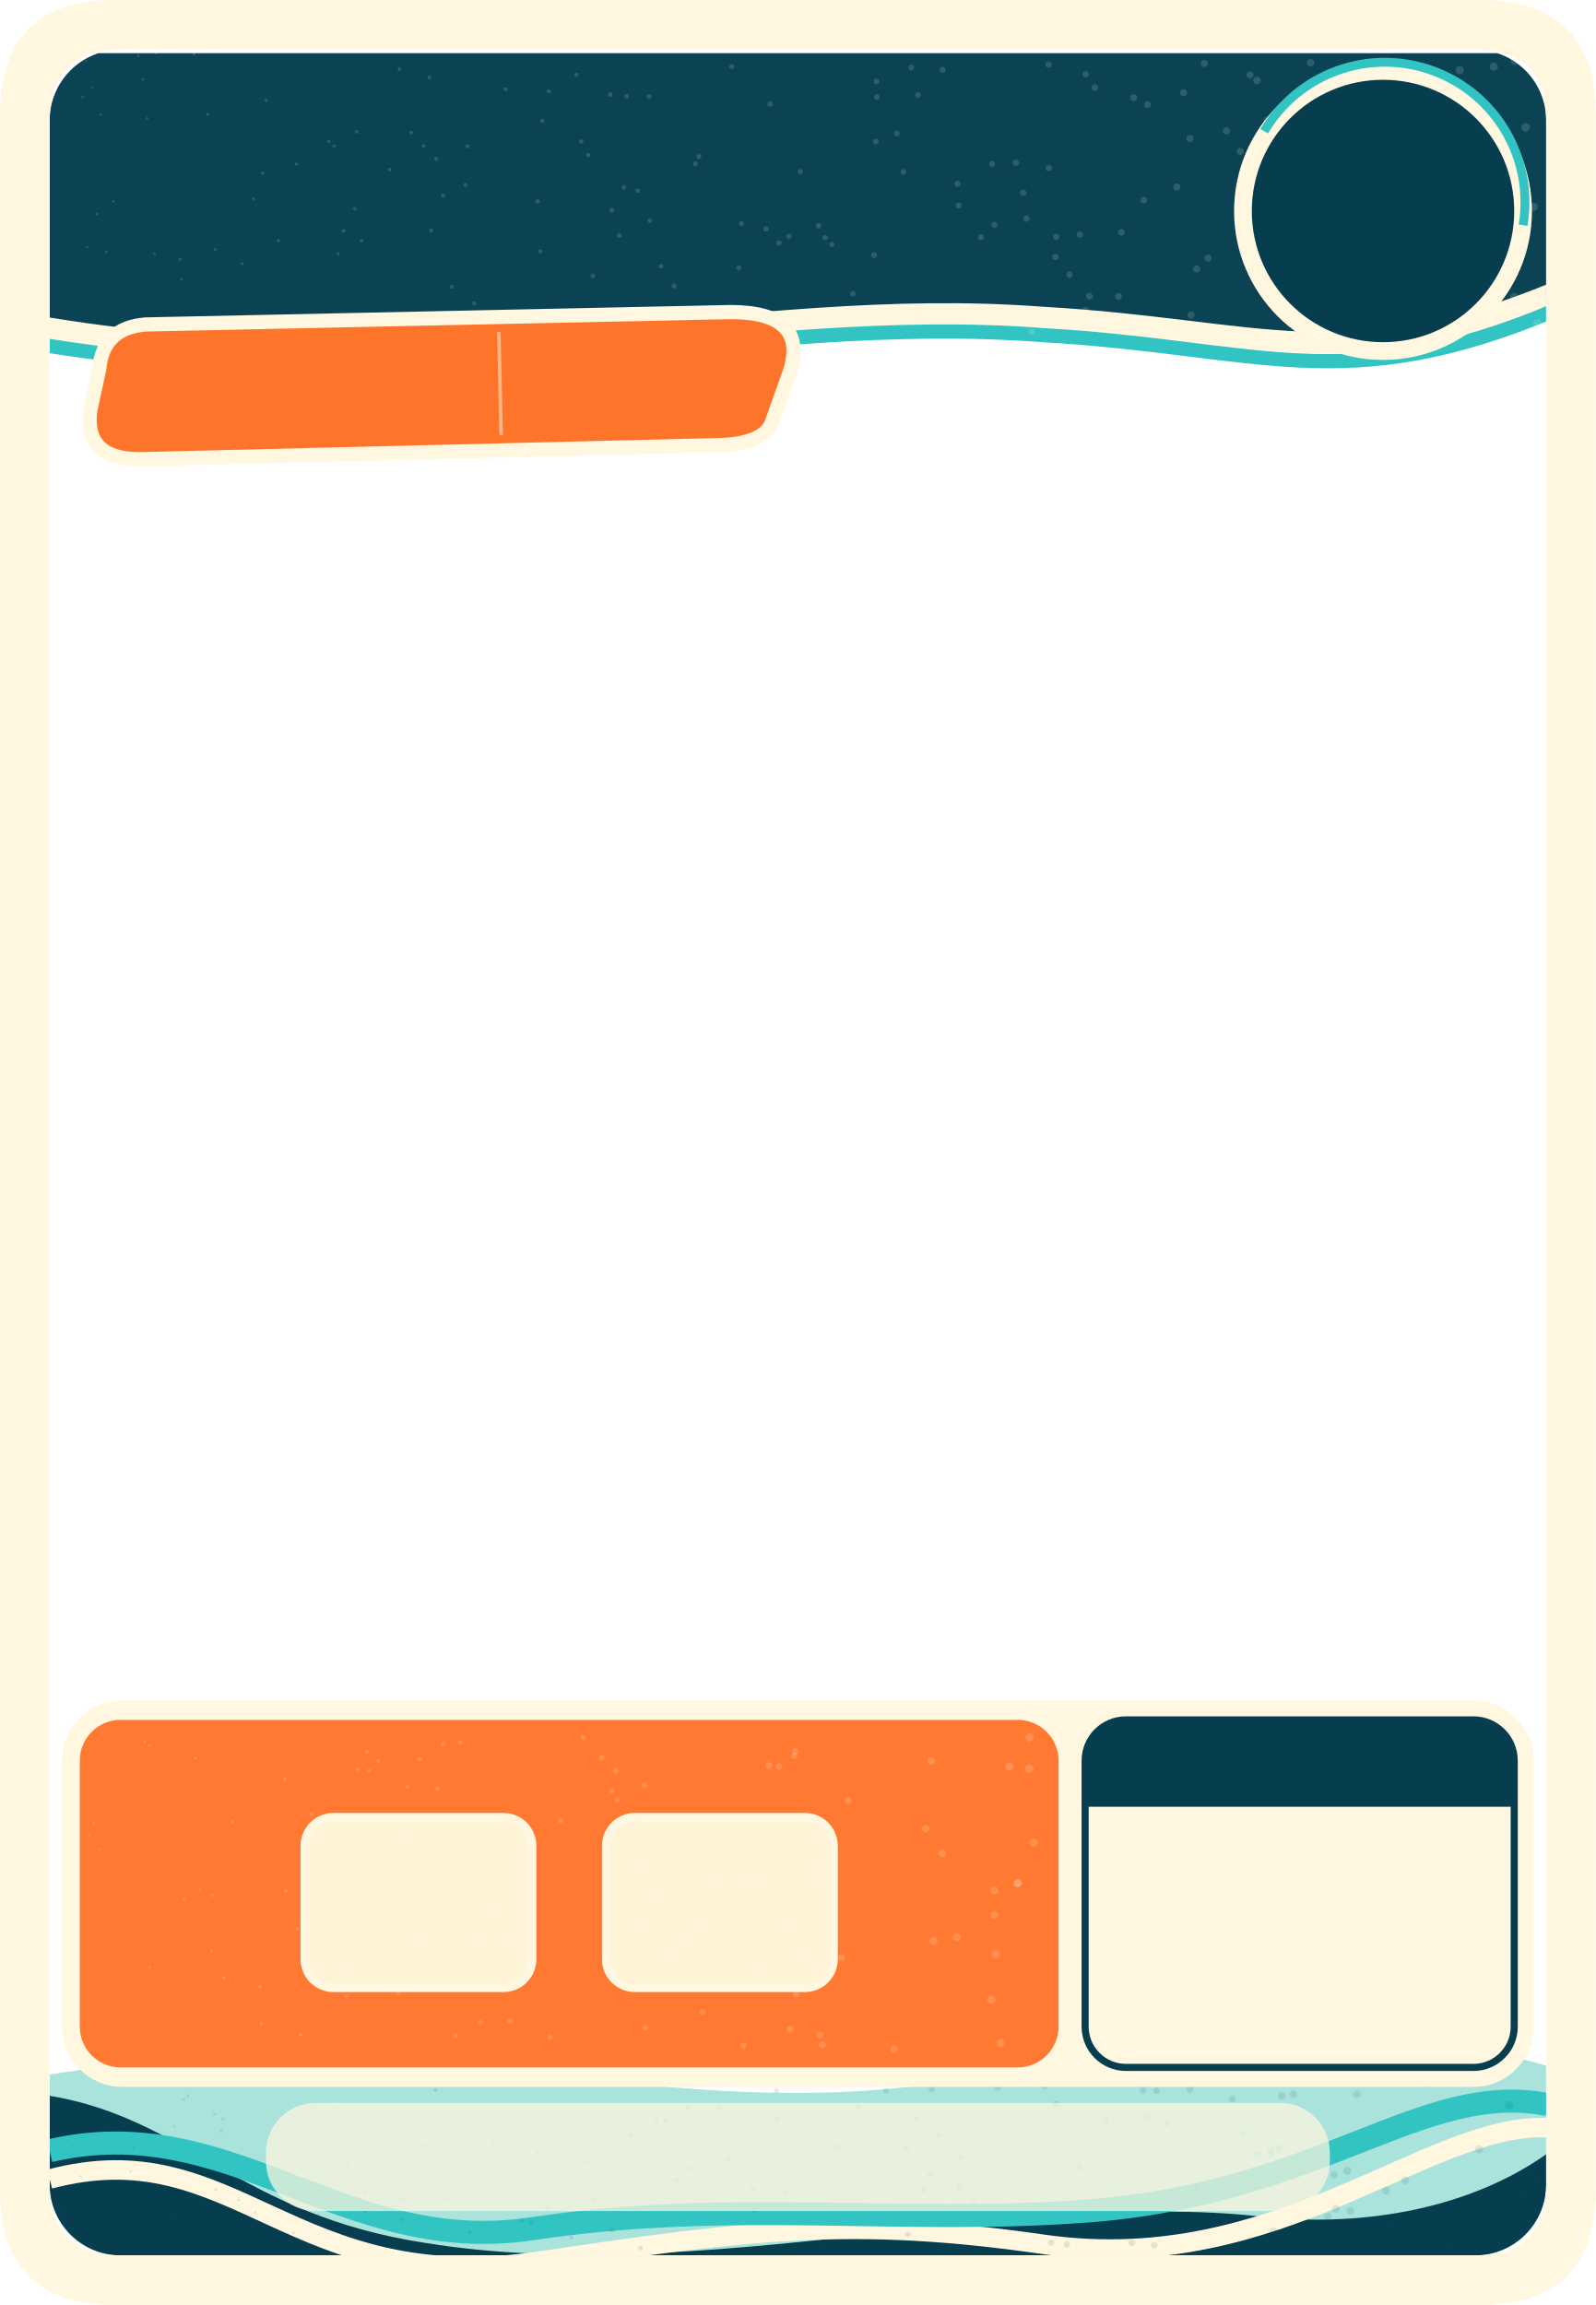
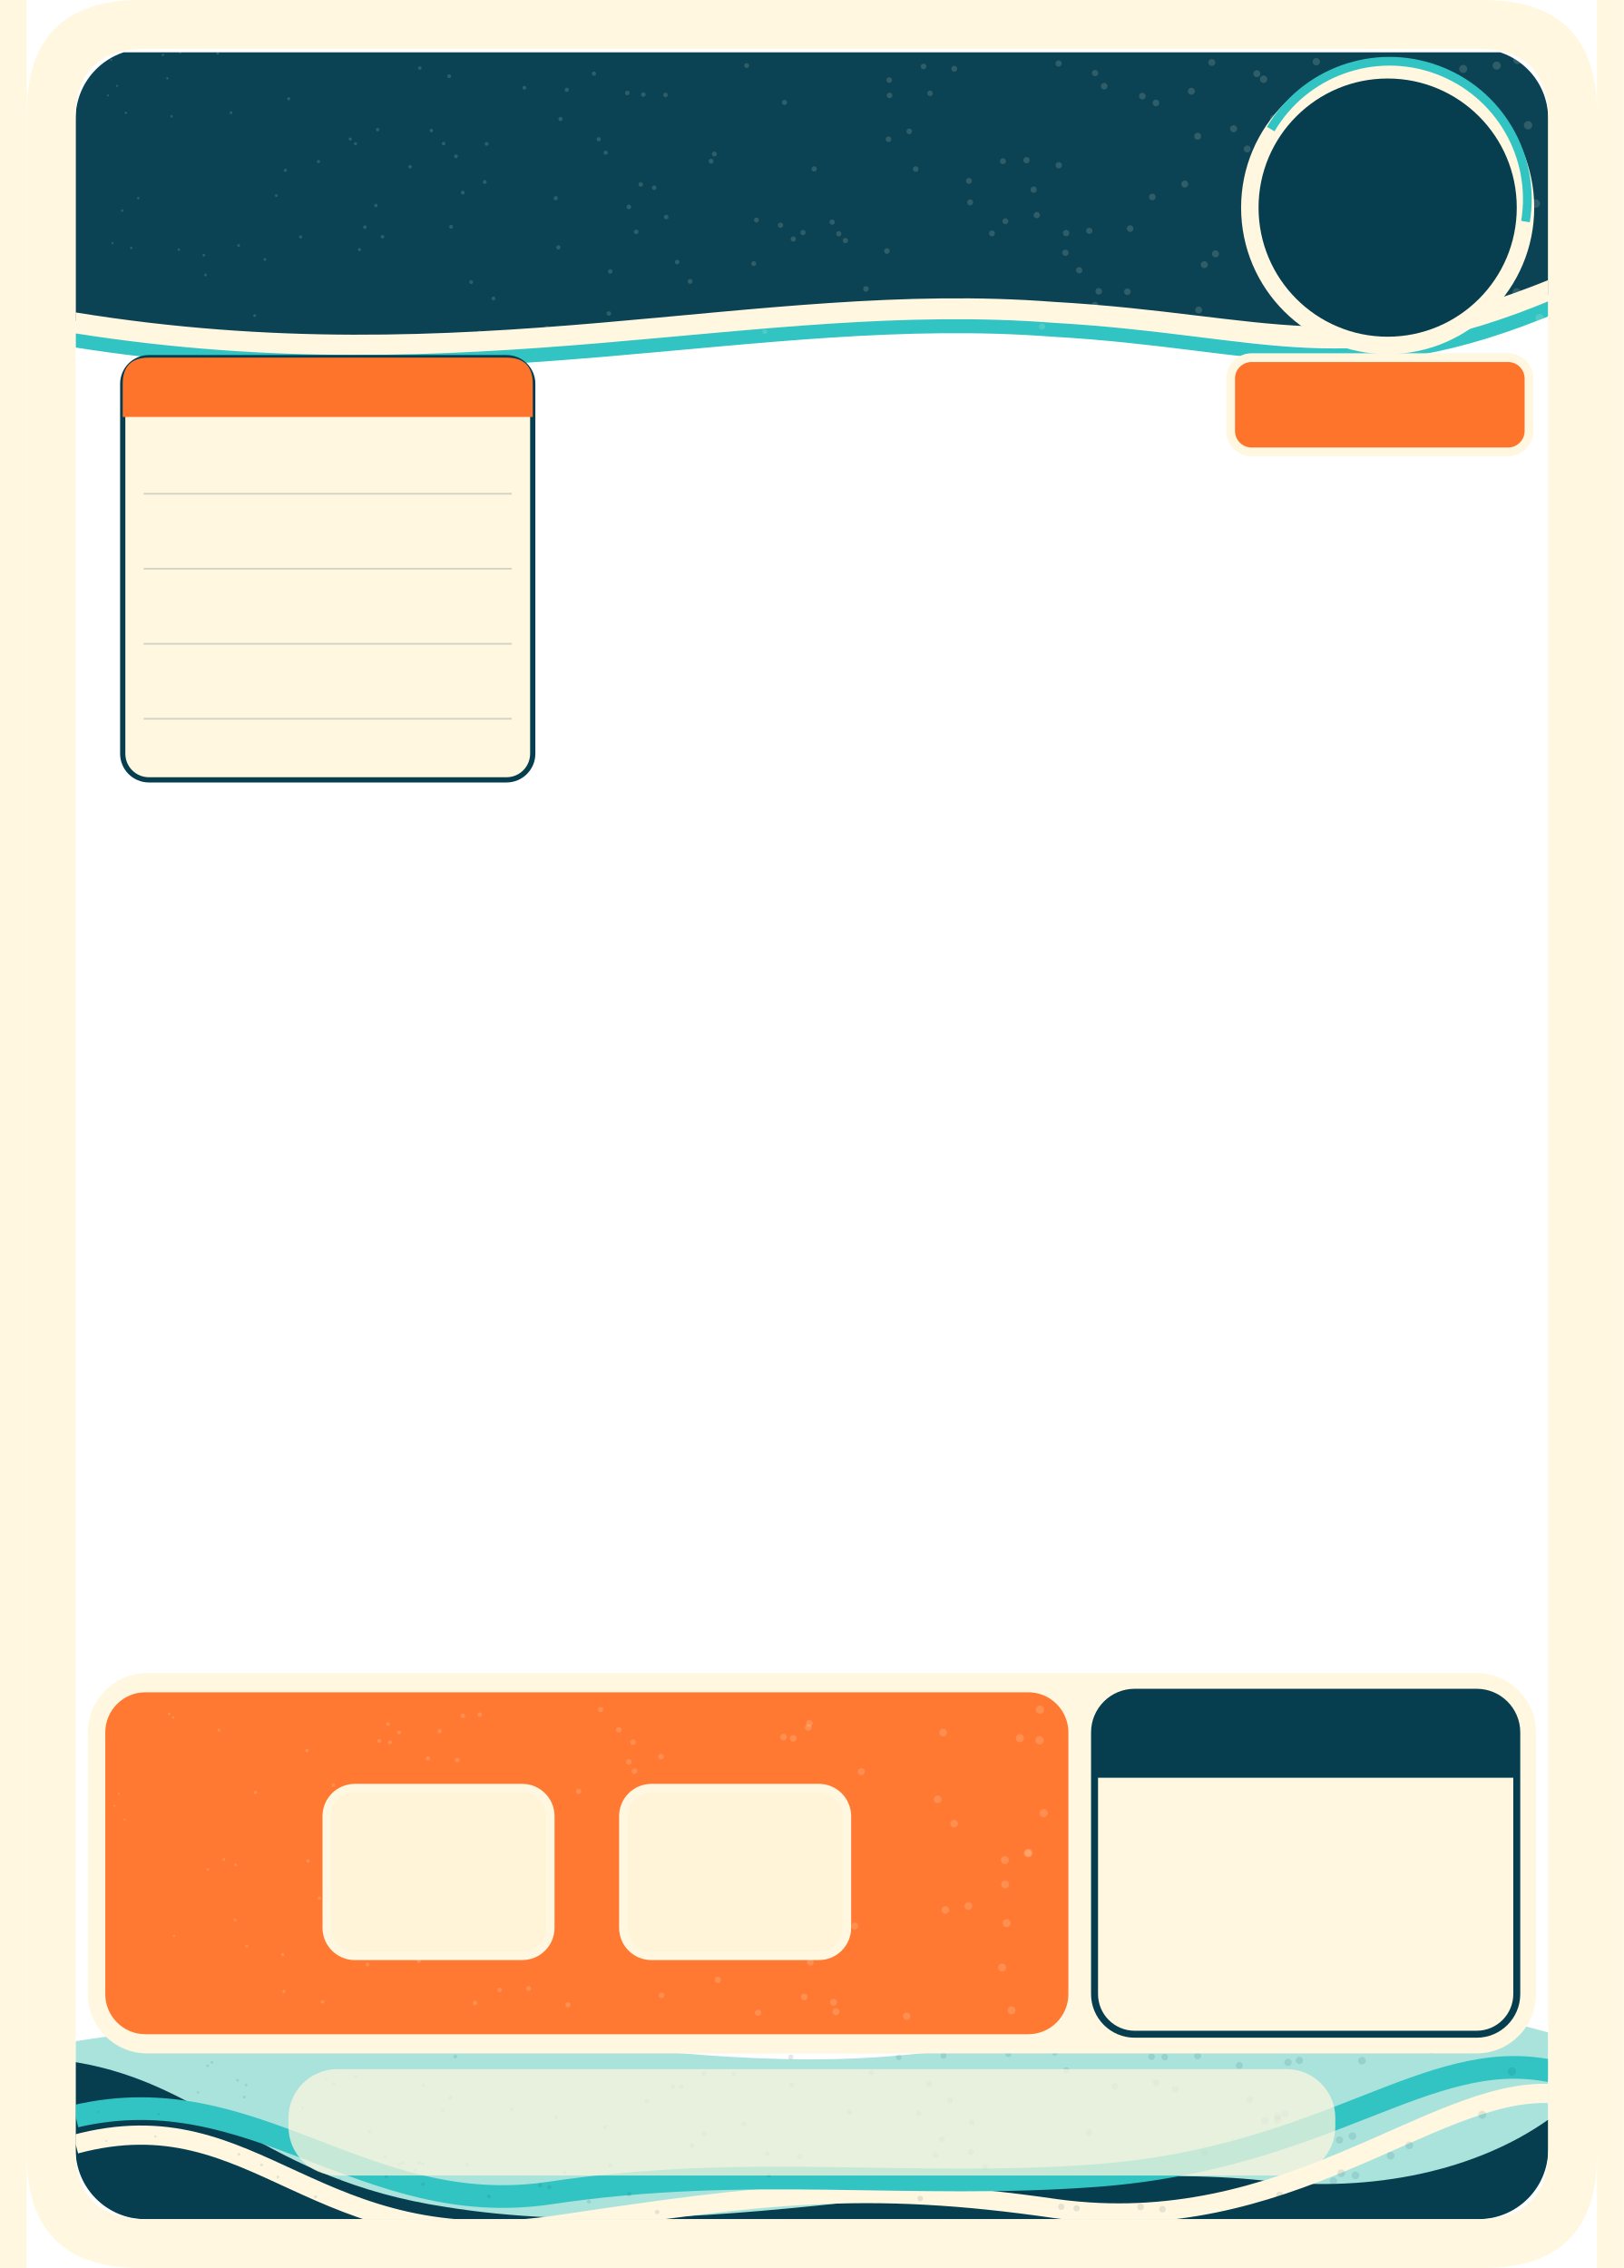
- <svg xmlns="http://www.w3.org/2000/svg" width="900" height="1300" viewBox="0 0 900 1300" role="img">
+ <svg xmlns="http://www.w3.org/2000/svg" width="1008" height="1408" viewBox="-15.341 0 930.682 1300" role="img">
  <defs>
    <clipPath id="inside">
      <rect x="28" y="28" width="844" height="1244" rx="40" />
    </clipPath>
    <clipPath id="score-cap">
      <rect x="612" y="970" width="242" height="196" rx="23" />
    </clipPath>
  </defs>
  <g clip-path="url(#inside)">
    <path d="M28 30H872V169C762 214 673 175 596 177C432 158 290 220 28 184Z" fill="#063e50" fill-opacity=".97" />
    <path d="M27 185C255 222 418 166 588 179C711 186 758 214 877 165" fill="none" stroke="#fff7df" stroke-width="12" />
    <path d="M27 195C255 231 418 176 588 189C711 196 758 225 877 175" fill="none" stroke="#31c4c3" stroke-width="8" />
    <circle cx="231.9" cy="74.8" r="1.0" fill="#fff7df" opacity="0.15" />
    <circle cx="325.1" cy="42.2" r="1.2" fill="#fff7df" opacity="0.15" />
    <circle cx="630.8" cy="167.2" r="1.9" fill="#fff7df" opacity="0.15" />
    <circle cx="101.5" cy="146.3" r="0.8" fill="#fff7df" opacity="0.15" />
    <circle cx="117.1" cy="64.6" r="0.8" fill="#fff7df" opacity="0.15" />
    <circle cx="691.7" cy="73.8" r="2.0" fill="#fff7df" opacity="0.15" />
    <circle cx="331.8" cy="87.5" r="1.2" fill="#fff7df" opacity="0.15" />
    <circle cx="465.4" cy="134.0" r="1.5" fill="#fff7df" opacity="0.15" />
    <circle cx="359.6" cy="107.6" r="1.3" fill="#fff7df" opacity="0.15" />
    <circle cx="591.5" cy="94.7" r="1.8" fill="#fff7df" opacity="0.15" />
    <circle cx="136.5" cy="148.7" r="0.8" fill="#fff7df" opacity="0.15" />
    <circle cx="679.2" cy="35.8" r="2.0" fill="#fff7df" opacity="0.15" />
    <circle cx="285.2" cy="50.3" r="1.1" fill="#fff7df" opacity="0.15" />
    <circle cx="514.0" cy="38.1" r="1.6" fill="#fff7df" opacity="0.15" />
    <circle cx="333.6" cy="179.7" r="1.3" fill="#fff7df" opacity="0.15" />
    <circle cx="707.7" cy="148.0" r="2.1" fill="#fff7df" opacity="0.15" />
    <circle cx="842.5" cy="37.6" r="2.3" fill="#fff7df" opacity="0.15" />
    <circle cx="334.4" cy="155.6" r="1.3" fill="#fff7df" opacity="0.15" />
    <circle cx="56.8" cy="64.7" r="0.7" fill="#fff7df" opacity="0.15" />
    <circle cx="752.0" cy="58.6" r="2.1" fill="#fff7df" opacity="0.15" />
    <circle cx="267.5" cy="171.1" r="1.1" fill="#fff7df" opacity="0.15" />
    <circle cx="660.7" cy="181.9" r="2.0" fill="#fff7df" opacity="0.15" />
    <circle cx="639.4" cy="55.1" r="1.9" fill="#fff7df" opacity="0.15" />
    <circle cx="418.2" cy="126.1" r="1.4" fill="#fff7df" opacity="0.15" />
    <circle cx="509.5" cy="96.9" r="1.6" fill="#fff7df" opacity="0.15" />
    <circle cx="243.2" cy="130.0" r="1.1" fill="#fff7df" opacity="0.15" />
    <circle cx="412.6" cy="37.6" r="1.4" fill="#fff7df" opacity="0.15" />
    <circle cx="667.5" cy="52.3" r="2.0" fill="#fff7df" opacity="0.15" />
    <circle cx="59.9" cy="142.1" r="0.7" fill="#fff7df" opacity="0.15" />
    <circle cx="366.5" cy="124.4" r="1.3" fill="#fff7df" opacity="0.15" />
    <circle cx="264.9" cy="191.2" r="1.1" fill="#fff7df" opacity="0.15" />
    <circle cx="150.1" cy="56.6" r="0.9" fill="#fff7df" opacity="0.15" />
    <circle cx="63.9" cy="113.6" r="0.7" fill="#fff7df" opacity="0.15" />
    <circle cx="263.6" cy="82.5" r="1.1" fill="#fff7df" opacity="0.15" />
    <circle cx="645.1" cy="112.9" r="1.9" fill="#fff7df" opacity="0.15" />
    <circle cx="200.1" cy="117.8" r="1.0" fill="#fff7df" opacity="0.15" />
    <circle cx="193.8" cy="130.2" r="1.0" fill="#fff7df" opacity="0.15" />
    <circle cx="353.4" cy="54.2" r="1.3" fill="#fff7df" opacity="0.15" />
    <circle cx="87.2" cy="143.1" r="0.7" fill="#fff7df" opacity="0.15" />
    <circle cx="854.4" cy="34.3" r="2.4" fill="#fff7df" opacity="0.15" />
    <circle cx="246.0" cy="89.6" r="1.1" fill="#fff7df" opacity="0.15" />
    <circle cx="699.5" cy="85.4" r="2.0" fill="#fff7df" opacity="0.15" />
    <circle cx="298.0" cy="188.0" r="1.2" fill="#fff7df" opacity="0.15" />
    <circle cx="493.0" cy="143.9" r="1.6" fill="#fff7df" opacity="0.15" />
    <circle cx="739.1" cy="35.4" r="2.1" fill="#fff7df" opacity="0.15" />
    <circle cx="573.0" cy="91.8" r="1.8" fill="#fff7df" opacity="0.15" />
    <circle cx="167.2" cy="92.6" r="0.9" fill="#fff7df" opacity="0.15" />
    <circle cx="782.5" cy="108.7" r="2.2" fill="#fff7df" opacity="0.15" />
    <circle cx="835.6" cy="129.6" r="2.3" fill="#fff7df" opacity="0.15" />
    <circle cx="796.0" cy="67.0" r="2.2" fill="#fff7df" opacity="0.15" />
    <circle cx="540.0" cy="103.7" r="1.7" fill="#fff7df" opacity="0.15" />
    <circle cx="121.4" cy="140.7" r="0.8" fill="#fff7df" opacity="0.15" />
    <circle cx="305.9" cy="68.2" r="1.2" fill="#fff7df" opacity="0.15" />
    <circle cx="469.2" cy="137.9" r="1.5" fill="#fff7df" opacity="0.15" />
    <circle cx="432.0" cy="129.1" r="1.5" fill="#fff7df" opacity="0.15" />
    <circle cx="788.6" cy="131.7" r="2.2" fill="#fff7df" opacity="0.15" />
    <circle cx="494.3" cy="45.9" r="1.6" fill="#fff7df" opacity="0.15" />
    <circle cx="681.3" cy="145.5" r="2.0" fill="#fff7df" opacity="0.15" />
    <circle cx="647.2" cy="59.0" r="1.9" fill="#fff7df" opacity="0.15" />
    <circle cx="394.1" cy="88.3" r="1.4" fill="#fff7df" opacity="0.15" />
    <circle cx="87.9" cy="30.1" r="0.7" fill="#fff7df" opacity="0.15" />
    <circle cx="80.6" cy="44.9" r="0.7" fill="#fff7df" opacity="0.15" />
    <circle cx="517.6" cy="179.0" r="1.6" fill="#fff7df" opacity="0.15" />
    <circle cx="392.2" cy="92.4" r="1.4" fill="#fff7df" opacity="0.15" />
    <circle cx="808.1" cy="97.7" r="2.3" fill="#fff7df" opacity="0.15" />
    <circle cx="790.0" cy="153.4" r="2.2" fill="#fff7df" opacity="0.15" />
    <circle cx="366.1" cy="54.4" r="1.3" fill="#fff7df" opacity="0.15" />
    <circle cx="577.1" cy="108.7" r="1.8" fill="#fff7df" opacity="0.15" />
    <circle cx="344.2" cy="53.3" r="1.3" fill="#fff7df" opacity="0.15" />
    <circle cx="303.2" cy="113.6" r="1.2" fill="#fff7df" opacity="0.15" />
    <circle cx="451.3" cy="96.8" r="1.5" fill="#fff7df" opacity="0.15" />
    <circle cx="560.9" cy="126.8" r="1.7" fill="#fff7df" opacity="0.15" />
    <circle cx="249.9" cy="110.4" r="1.1" fill="#fff7df" opacity="0.15" />
    <circle cx="444.9" cy="133.3" r="1.5" fill="#fff7df" opacity="0.15" />
    <circle cx="595.3" cy="144.9" r="1.8" fill="#fff7df" opacity="0.15" />
    <circle cx="674.9" cy="151.7" r="2.0" fill="#fff7df" opacity="0.15" />
    <circle cx="242.1" cy="43.7" r="1.1" fill="#fff7df" opacity="0.15" />
    <circle cx="632.4" cy="131.0" r="1.9" fill="#fff7df" opacity="0.15" />
    <circle cx="493.9" cy="79.8" r="1.6" fill="#fff7df" opacity="0.15" />
    <circle cx="612.3" cy="41.9" r="1.8" fill="#fff7df" opacity="0.15" />
    <circle cx="742.2" cy="52.5" r="2.1" fill="#fff7df" opacity="0.15" />
    <circle cx="639.9" cy="186.2" r="1.9" fill="#fff7df" opacity="0.15" />
    <circle cx="708.9" cy="45.4" r="2.1" fill="#fff7df" opacity="0.15" />
    <circle cx="854.0" cy="167.6" r="2.4" fill="#fff7df" opacity="0.15" />
    <circle cx="219.7" cy="95.6" r="1.0" fill="#fff7df" opacity="0.15" />
    <circle cx="266.0" cy="190.7" r="1.1" fill="#fff7df" opacity="0.15" />
    <circle cx="143.0" cy="112.1" r="0.8" fill="#fff7df" opacity="0.15" />
    <circle cx="157.0" cy="135.8" r="0.9" fill="#fff7df" opacity="0.15" />
    <circle cx="779.2" cy="126.8" r="2.2" fill="#fff7df" opacity="0.15" />
    <circle cx="102.4" cy="157.6" r="0.8" fill="#fff7df" opacity="0.15" />
    <circle cx="78.0" cy="31.5" r="0.7" fill="#fff7df" opacity="0.15" />
    <circle cx="864.9" cy="116.7" r="2.4" fill="#fff7df" opacity="0.15" />
    <circle cx="148.2" cy="97.6" r="0.9" fill="#fff7df" opacity="0.15" />
    <circle cx="46.6" cy="54.7" r="0.6" fill="#fff7df" opacity="0.15" />
    <circle cx="494.5" cy="54.7" r="1.6" fill="#fff7df" opacity="0.15" />
    <circle cx="201.1" cy="74.3" r="1.0" fill="#fff7df" opacity="0.15" />
    <circle cx="309.5" cy="51.5" r="1.2" fill="#fff7df" opacity="0.15" />
    <circle cx="595.7" cy="133.6" r="1.8" fill="#fff7df" opacity="0.15" />
    <circle cx="434.3" cy="58.7" r="1.5" fill="#fff7df" opacity="0.15" />
    <circle cx="304.7" cy="141.8" r="1.2" fill="#fff7df" opacity="0.15" />
    <circle cx="854.4" cy="146.9" r="2.4" fill="#fff7df" opacity="0.15" />
    <circle cx="203.9" cy="135.7" r="1.0" fill="#fff7df" opacity="0.15" />
    <circle cx="725.9" cy="61.3" r="2.1" fill="#fff7df" opacity="0.15" />
    <circle cx="48.4" cy="34.4" r="0.6" fill="#fff7df" opacity="0.15" />
    <circle cx="578.9" cy="123.3" r="1.8" fill="#fff7df" opacity="0.15" />
    <circle cx="461.6" cy="127.3" r="1.5" fill="#fff7df" opacity="0.15" />
    <circle cx="671.7" cy="177.7" r="2.0" fill="#fff7df" opacity="0.15" />
    <circle cx="559.5" cy="92.4" r="1.7" fill="#fff7df" opacity="0.15" />
    <circle cx="603.2" cy="154.9" r="1.8" fill="#fff7df" opacity="0.15" />
    <circle cx="617.5" cy="49.4" r="1.9" fill="#fff7df" opacity="0.15" />
    <circle cx="458.3" cy="183.4" r="1.5" fill="#fff7df" opacity="0.15" />
    <circle cx="83.0" cy="66.7" r="0.7" fill="#fff7df" opacity="0.15" />
    <circle cx="612.3" cy="174.8" r="1.8" fill="#fff7df" opacity="0.15" />
    <circle cx="762.9" cy="88.2" r="2.2" fill="#fff7df" opacity="0.15" />
    <circle cx="49.1" cy="139.4" r="0.6" fill="#fff7df" opacity="0.15" />
    <circle cx="867.1" cy="182.3" r="2.4" fill="#fff7df" opacity="0.15" />
    <circle cx="820.3" cy="100.5" r="2.3" fill="#fff7df" opacity="0.15" />
    <circle cx="238.9" cy="82.3" r="1.0" fill="#fff7df" opacity="0.15" />
    <circle cx="439.3" cy="137.0" r="1.5" fill="#fff7df" opacity="0.15" />
    <circle cx="351.9" cy="105.7" r="1.3" fill="#fff7df" opacity="0.15" />
    <circle cx="416.7" cy="151.1" r="1.4" fill="#fff7df" opacity="0.15" />
    <circle cx="505.8" cy="75.3" r="1.6" fill="#fff7df" opacity="0.15" />
    <circle cx="553.2" cy="133.8" r="1.7" fill="#fff7df" opacity="0.15" />
    <circle cx="259.5" cy="190.5" r="1.1" fill="#fff7df" opacity="0.15" />
    <circle cx="54.7" cy="120.7" r="0.7" fill="#fff7df" opacity="0.15" />
    <circle cx="714.7" cy="67.9" r="2.1" fill="#fff7df" opacity="0.15" />
    <circle cx="705.0" cy="42.2" r="2.0" fill="#fff7df" opacity="0.15" />
    <circle cx="827.6" cy="141.6" r="2.3" fill="#fff7df" opacity="0.15" />
    <circle cx="823.3" cy="39.5" r="2.3" fill="#fff7df" opacity="0.15" />
    <circle cx="262.5" cy="104.3" r="1.1" fill="#fff7df" opacity="0.15" />
    <circle cx="860.5" cy="71.8" r="2.4" fill="#fff7df" opacity="0.15" />
    <circle cx="345.1" cy="118.6" r="1.3" fill="#fff7df" opacity="0.15" />
    <circle cx="540.7" cy="116.0" r="1.7" fill="#fff7df" opacity="0.15" />
    <circle cx="768.5" cy="44.9" r="2.2" fill="#fff7df" opacity="0.15" />
    <circle cx="423.0" cy="190.1" r="1.4" fill="#fff7df" opacity="0.15" />
    <circle cx="830.3" cy="68.6" r="2.3" fill="#fff7df" opacity="0.15" />
    <circle cx="810.5" cy="122.1" r="2.3" fill="#fff7df" opacity="0.15" />
    <circle cx="753.8" cy="158.5" r="2.2" fill="#fff7df" opacity="0.15" />
    <circle cx="380.2" cy="161.3" r="1.4" fill="#fff7df" opacity="0.15" />
    <circle cx="531.6" cy="39.4" r="1.7" fill="#fff7df" opacity="0.15" />
    <circle cx="481.0" cy="165.6" r="1.6" fill="#fff7df" opacity="0.15" />
    <circle cx="663.7" cy="105.5" r="2.0" fill="#fff7df" opacity="0.15" />
    <circle cx="254.7" cy="161.7" r="1.1" fill="#fff7df" opacity="0.15" />
    <circle cx="130.6" cy="180.9" r="0.8" fill="#fff7df" opacity="0.15" />
    <circle cx="706.0" cy="95.4" r="2.0" fill="#fff7df" opacity="0.15" />
    <circle cx="591.4" cy="36.4" r="1.8" fill="#fff7df" opacity="0.15" />
    <circle cx="776.4" cy="189.5" r="2.2" fill="#fff7df" opacity="0.15" />
    <circle cx="808.0" cy="106.7" r="2.3" fill="#fff7df" opacity="0.15" />
    <circle cx="609.0" cy="132.3" r="1.8" fill="#fff7df" opacity="0.15" />
    <circle cx="785.8" cy="81.2" r="2.2" fill="#fff7df" opacity="0.15" />
    <circle cx="517.7" cy="53.5" r="1.6" fill="#fff7df" opacity="0.15" />
    <circle cx="51.8" cy="49.2" r="0.6" fill="#fff7df" opacity="0.15" />
    <circle cx="349.3" cy="132.9" r="1.3" fill="#fff7df" opacity="0.15" />
    <circle cx="740.4" cy="172.1" r="2.1" fill="#fff7df" opacity="0.15" />
    <circle cx="770.9" cy="99.1" r="2.2" fill="#fff7df" opacity="0.15" />
    <circle cx="327.8" cy="79.8" r="1.2" fill="#fff7df" opacity="0.15" />
    <circle cx="671.1" cy="78.1" r="2.0" fill="#fff7df" opacity="0.15" />
    <circle cx="225.3" cy="39.0" r="1.0" fill="#fff7df" opacity="0.15" />
    <circle cx="188.4" cy="82.4" r="0.9" fill="#fff7df" opacity="0.15" />
    <circle cx="372.8" cy="150.2" r="1.3" fill="#fff7df" opacity="0.15" />
    <circle cx="614.4" cy="167.0" r="1.9" fill="#fff7df" opacity="0.15" />
    <circle cx="581.9" cy="187.1" r="1.8" fill="#fff7df" opacity="0.15" />
    <circle cx="185.4" cy="79.7" r="0.9" fill="#fff7df" opacity="0.15" />
    <circle cx="190.7" cy="143.1" r="0.9" fill="#fff7df" opacity="0.15" />
    <circle cx="109.4" cy="30.5" r="0.8" fill="#fff7df" opacity="0.15" />
-     <path d="M82 183L412 176Q457 176 445 211L435 239Q430 250 407 251L79 259Q47 259 51 231L56 208Q58 185 82 183Z" fill="#ff742b" stroke="#fff7df" stroke-width="8" />
-     <g transform="rotate(-1.3 250 217)">
-       <path d="M282 188V246" stroke="#fff7df" stroke-width="2" opacity=".5" />
-     </g>
+     <rect x="55" y="205" width="235" height="242" rx="15" fill="#fff7df" stroke="#063e50" stroke-width="3" />
+     <path d="M70 205H275Q290 205 290 220V239H55V220Q55 205 70 205" fill="#ff742b" />
+     <path d="M67 283H278" stroke="#063e50" stroke-opacity=".18" />
+     <path d="M67 326H278" stroke="#063e50" stroke-opacity=".18" />
+     <path d="M67 369H278" stroke="#063e50" stroke-opacity=".18" />
+     <path d="M67 412H278" stroke="#063e50" stroke-opacity=".18" />
+     <rect x="690" y="205" width="171" height="54" rx="12" fill="#ff742b" stroke="#fff7df" stroke-width="5" />
    <circle cx="780" cy="119" r="79" fill="#063e50" stroke="#fff7df" stroke-width="10" />
    <path d="M713 74A79 79 0 0 1 859 127" fill="none" stroke="#31c4c3" stroke-width="5" />
    <path d="M28 1170C223 1139 354 1192 502 1178C652 1164 750 1130 872 1165V1273H28Z" fill="#a6e2da" fill-opacity=".96" />
    <path d="M28 1182C106 1195 135 1249 240 1265C394 1290 574 1235 710 1250C772 1257 831 1244 872 1215V1273H28Z" fill="#063e50" />
    <path d="M28 1229C133 1201 164 1297 306 1275C421 1258 480 1250 590 1266C722 1284 805 1197 873 1200" stroke="#fff7df" stroke-width="11" fill="none" />
    <path d="M28 1213C131 1189 193 1273 300 1257C413 1240 507 1255 613 1247C746 1237 802 1173 873 1187" stroke="#31c4c3" stroke-width="13" fill="none" />
    <circle cx="245.6" cy="1178.8" r="1.1" fill="#063e50" opacity="0.11" />
    <circle cx="121.6" cy="1234.9" r="0.8" fill="#063e50" opacity="0.11" />
    <circle cx="623.7" cy="1195.8" r="1.9" fill="#063e50" opacity="0.11" />
    <circle cx="188.5" cy="1190.2" r="0.9" fill="#063e50" opacity="0.11" />
    <circle cx="424.5" cy="1234.5" r="1.4" fill="#063e50" opacity="0.11" />
    <circle cx="739.1" cy="1173.4" r="2.1" fill="#063e50" opacity="0.11" />
    <circle cx="355.5" cy="1204.1" r="1.3" fill="#063e50" opacity="0.11" />
    <circle cx="120.8" cy="1192.4" r="0.8" fill="#063e50" opacity="0.11" />
    <circle cx="722.9" cy="1182.1" r="2.1" fill="#063e50" opacity="0.11" />
    <circle cx="205.5" cy="1236.3" r="1.0" fill="#063e50" opacity="0.11" />
    <circle cx="158.1" cy="1208.3" r="0.9" fill="#063e50" opacity="0.11" />
    <circle cx="805.0" cy="1174.9" r="2.3" fill="#063e50" opacity="0.11" />
    <circle cx="227.0" cy="1240.2" r="1.0" fill="#063e50" opacity="0.11" />
    <circle cx="658.2" cy="1197.5" r="1.9" fill="#063e50" opacity="0.11" />
    <circle cx="345.3" cy="1257.7" r="1.3" fill="#063e50" opacity="0.11" />
    <circle cx="438.3" cy="1195.1" r="1.5" fill="#063e50" opacity="0.11" />
    <circle cx="388.2" cy="1223.1" r="1.4" fill="#063e50" opacity="0.11" />
    <circle cx="73.7" cy="1224.7" r="0.7" fill="#063e50" opacity="0.11" />
    <circle cx="36.7" cy="1246.1" r="0.6" fill="#063e50" opacity="0.11" />
    <circle cx="529.2" cy="1204.0" r="1.7" fill="#063e50" opacity="0.11" />
    <circle cx="70.2" cy="1194.3" r="0.7" fill="#063e50" opacity="0.11" />
    <circle cx="242.8" cy="1202.3" r="1.1" fill="#063e50" opacity="0.11" />
    <circle cx="106.1" cy="1182.1" r="0.8" fill="#063e50" opacity="0.11" />
    <circle cx="143.9" cy="1247.8" r="0.8" fill="#063e50" opacity="0.11" />
    <circle cx="98.2" cy="1199.3" r="0.7" fill="#063e50" opacity="0.11" />
    <circle cx="308.3" cy="1245.2" r="1.2" fill="#063e50" opacity="0.11" />
    <circle cx="512.1" cy="1260.2" r="1.6" fill="#063e50" opacity="0.11" />
    <circle cx="75.5" cy="1211.8" r="0.7" fill="#063e50" opacity="0.11" />
    <circle cx="511.1" cy="1211.5" r="1.6" fill="#063e50" opacity="0.11" />
    <circle cx="224.8" cy="1239.9" r="1.0" fill="#063e50" opacity="0.11" />
    <circle cx="411.1" cy="1217.4" r="1.4" fill="#063e50" opacity="0.11" />
    <circle cx="134.6" cy="1240.9" r="0.8" fill="#063e50" opacity="0.11" />
    <circle cx="595.8" cy="1186.7" r="1.8" fill="#063e50" opacity="0.11" />
    <circle cx="701.5" cy="1268.4" r="2.0" fill="#063e50" opacity="0.11" />
    <circle cx="213.4" cy="1240.6" r="1.0" fill="#063e50" opacity="0.11" />
    <circle cx="484.0" cy="1188.0" r="1.6" fill="#063e50" opacity="0.11" />
    <circle cx="864.2" cy="1227.9" r="2.4" fill="#063e50" opacity="0.11" />
    <circle cx="467.3" cy="1265.3" r="1.5" fill="#063e50" opacity="0.11" />
    <circle cx="541.0" cy="1233.6" r="1.7" fill="#063e50" opacity="0.11" />
    <circle cx="294.2" cy="1252.6" r="1.2" fill="#063e50" opacity="0.11" />
    <circle cx="252.4" cy="1240.6" r="1.1" fill="#063e50" opacity="0.11" />
    <circle cx="98.1" cy="1248.1" r="0.7" fill="#063e50" opacity="0.11" />
    <circle cx="608.8" cy="1222.2" r="1.8" fill="#063e50" opacity="0.11" />
    <circle cx="443.0" cy="1236.2" r="1.5" fill="#063e50" opacity="0.11" />
    <circle cx="303.3" cy="1213.6" r="1.2" fill="#063e50" opacity="0.11" />
    <circle cx="647.3" cy="1193.8" r="1.9" fill="#063e50" opacity="0.11" />
    <circle cx="227.1" cy="1251.9" r="1.0" fill="#063e50" opacity="0.11" />
    <circle cx="176.1" cy="1194.4" r="0.9" fill="#063e50" opacity="0.11" />
    <circle cx="370.3" cy="1196.0" r="1.3" fill="#063e50" opacity="0.11" />
    <circle cx="437.9" cy="1179.1" r="1.5" fill="#063e50" opacity="0.11" />
    <circle cx="388.1" cy="1188.5" r="1.4" fill="#063e50" opacity="0.11" />
    <circle cx="331.4" cy="1219.4" r="1.2" fill="#063e50" opacity="0.11" />
    <circle cx="644.7" cy="1178.9" r="1.9" fill="#063e50" opacity="0.11" />
    <circle cx="98.0" cy="1268.9" r="0.7" fill="#063e50" opacity="0.11" />
    <circle cx="753.4" cy="1245.7" r="2.2" fill="#063e50" opacity="0.11" />
    <circle cx="525.4" cy="1178.3" r="1.7" fill="#063e50" opacity="0.11" />
    <circle cx="405.2" cy="1188.7" r="1.4" fill="#063e50" opacity="0.11" />
    <circle cx="718.2" cy="1258.3" r="2.1" fill="#063e50" opacity="0.11" />
    <circle cx="765.3" cy="1181.2" r="2.2" fill="#063e50" opacity="0.11" />
    <circle cx="381.4" cy="1229.8" r="1.4" fill="#063e50" opacity="0.11" />
    <circle cx="729.4" cy="1181.0" r="2.1" fill="#063e50" opacity="0.11" />
    <circle cx="171.6" cy="1192.1" r="0.9" fill="#063e50" opacity="0.11" />
    <circle cx="179.4" cy="1249.3" r="0.9" fill="#063e50" opacity="0.11" />
    <circle cx="601.7" cy="1265.8" r="1.8" fill="#063e50" opacity="0.11" />
    <circle cx="748.9" cy="1250.2" r="2.1" fill="#063e50" opacity="0.11" />
    <circle cx="196.4" cy="1221.9" r="1.0" fill="#063e50" opacity="0.11" />
    <circle cx="700.8" cy="1203.4" r="2.0" fill="#063e50" opacity="0.11" />
    <circle cx="520.8" cy="1235.2" r="1.7" fill="#063e50" opacity="0.11" />
    <circle cx="45.6" cy="1227.2" r="0.6" fill="#063e50" opacity="0.11" />
    <circle cx="721.2" cy="1211.8" r="2.1" fill="#063e50" opacity="0.11" />
    <circle cx="322.2" cy="1261.9" r="1.2" fill="#063e50" opacity="0.11" />
    <circle cx="541.7" cy="1216.6" r="1.7" fill="#063e50" opacity="0.11" />
    <circle cx="471.6" cy="1210.8" r="1.5" fill="#063e50" opacity="0.11" />
    <circle cx="752.4" cy="1226.6" r="2.1" fill="#063e50" opacity="0.11" />
    <circle cx="524.3" cy="1226.1" r="1.7" fill="#063e50" opacity="0.11" />
    <circle cx="215.4" cy="1239.7" r="1.0" fill="#063e50" opacity="0.11" />
    <circle cx="671.1" cy="1178.4" r="2.0" fill="#063e50" opacity="0.11" />
    <circle cx="784.2" cy="1253.4" r="2.2" fill="#063e50" opacity="0.11" />
    <circle cx="299.5" cy="1253.6" r="1.2" fill="#063e50" opacity="0.11" />
    <circle cx="361.3" cy="1267.9" r="1.3" fill="#063e50" opacity="0.11" />
    <circle cx="104.7" cy="1221.3" r="0.8" fill="#063e50" opacity="0.11" />
    <circle cx="851.2" cy="1187.4" r="2.4" fill="#063e50" opacity="0.11" />
    <circle cx="517.1" cy="1194.7" r="1.6" fill="#063e50" opacity="0.11" />
    <circle cx="831.9" cy="1238.7" r="2.3" fill="#063e50" opacity="0.11" />
    <circle cx="816.2" cy="1270.9" r="2.3" fill="#063e50" opacity="0.11" />
    <circle cx="103.7" cy="1184.1" r="0.8" fill="#063e50" opacity="0.11" />
    <circle cx="151.8" cy="1172.4" r="0.9" fill="#063e50" opacity="0.11" />
    <circle cx="638.4" cy="1265.0" r="1.9" fill="#063e50" opacity="0.11" />
    <circle cx="222.7" cy="1244.2" r="1.0" fill="#063e50" opacity="0.11" />
    <circle cx="425.2" cy="1246.8" r="1.4" fill="#063e50" opacity="0.11" />
    <circle cx="334.4" cy="1241.2" r="1.3" fill="#063e50" opacity="0.11" />
    <circle cx="440.0" cy="1173.5" r="1.5" fill="#063e50" opacity="0.11" />
    <circle cx="125.7" cy="1195.1" r="0.8" fill="#063e50" opacity="0.11" />
    <circle cx="652.2" cy="1179.1" r="1.9" fill="#063e50" opacity="0.11" />
    <circle cx="264.9" cy="1259.0" r="1.1" fill="#063e50" opacity="0.11" />
    <circle cx="675.2" cy="1234.1" r="2.0" fill="#063e50" opacity="0.11" />
    <circle cx="866.3" cy="1266.3" r="2.4" fill="#063e50" opacity="0.11" />
    <circle cx="717.0" cy="1215.2" r="2.1" fill="#063e50" opacity="0.11" />
    <circle cx="108.2" cy="1176.2" r="0.8" fill="#063e50" opacity="0.11" />
    <circle cx="375.2" cy="1195.9" r="1.3" fill="#063e50" opacity="0.11" />
    <circle cx="781.7" cy="1235.6" r="2.2" fill="#063e50" opacity="0.11" />
    <circle cx="592.9" cy="1264.9" r="1.8" fill="#063e50" opacity="0.11" />
    <circle cx="792.4" cy="1229.7" r="2.2" fill="#063e50" opacity="0.11" />
    <circle cx="860.9" cy="1235.1" r="2.4" fill="#063e50" opacity="0.11" />
    <circle cx="124.7" cy="1202.0" r="0.8" fill="#063e50" opacity="0.11" />
    <circle cx="761.6" cy="1246.9" r="2.2" fill="#063e50" opacity="0.11" />
    <circle cx="709.5" cy="1215.5" r="2.1" fill="#063e50" opacity="0.11" />
    <circle cx="41.1" cy="1210.4" r="0.6" fill="#063e50" opacity="0.11" />
    <circle cx="206.0" cy="1247.5" r="1.0" fill="#063e50" opacity="0.11" />
    <circle cx="843.3" cy="1171.2" r="2.3" fill="#063e50" opacity="0.11" />
    <circle cx="238.4" cy="1209.7" r="1.0" fill="#063e50" opacity="0.11" />
    <circle cx="834.2" cy="1212.2" r="2.3" fill="#063e50" opacity="0.11" />
    <circle cx="278.0" cy="1209.0" r="1.1" fill="#063e50" opacity="0.11" />
    <circle cx="589.2" cy="1176.5" r="1.8" fill="#063e50" opacity="0.11" />
    <circle cx="650.9" cy="1266.3" r="1.9" fill="#063e50" opacity="0.11" />
    <circle cx="111.9" cy="1241.9" r="0.8" fill="#063e50" opacity="0.11" />
    <circle cx="562.6" cy="1177.4" r="1.7" fill="#063e50" opacity="0.11" />
    <circle cx="716.9" cy="1212.9" r="2.1" fill="#063e50" opacity="0.11" />
    <circle cx="759.8" cy="1224.4" r="2.2" fill="#063e50" opacity="0.11" />
    <circle cx="165.5" cy="1259.2" r="0.9" fill="#063e50" opacity="0.11" />
    <circle cx="499.8" cy="1179.2" r="1.6" fill="#063e50" opacity="0.11" />
    <circle cx="227.4" cy="1195.3" r="1.0" fill="#063e50" opacity="0.11" />
    <circle cx="549.2" cy="1242.4" r="1.7" fill="#063e50" opacity="0.11" />
    <circle cx="695.0" cy="1183.9" r="2.0" fill="#063e50" opacity="0.11" />
    <circle cx="620.4" cy="1173.4" r="1.9" fill="#063e50" opacity="0.11" />
    <rect x="35" y="959" width="830" height="218" rx="34" fill="#fff7df" />
    <rect x="45" y="970" width="552" height="196" rx="23" fill="#ff742b" fill-opacity=".96" />
    <circle cx="192.3" cy="1108.1" r="1.1" fill="#fff7df" opacity="0.17" />
    <circle cx="284.3" cy="1031.6" r="1.4" fill="#fff7df" opacity="0.17" />
    <circle cx="429.7" cy="1106.4" r="1.9" fill="#fff7df" opacity="0.17" />
    <circle cx="561.6" cy="1102.3" r="2.3" fill="#fff7df" opacity="0.17" />
    <circle cx="388.3" cy="1097.6" r="1.7" fill="#fff7df" opacity="0.17" />
    <circle cx="56.1" cy="1043.0" r="0.6" fill="#fff7df" opacity="0.17" />
    <circle cx="574.3" cy="1062.0" r="2.3" fill="#fff7df" opacity="0.17" />
    <circle cx="167.7" cy="1088.0" r="1.0" fill="#fff7df" opacity="0.17" />
    <circle cx="364.1" cy="1048.8" r="1.6" fill="#fff7df" opacity="0.17" />
    <circle cx="365.1" cy="1087.7" r="1.7" fill="#fff7df" opacity="0.17" />
    <circle cx="369.7" cy="1069.0" r="1.7" fill="#fff7df" opacity="0.17" />
    <circle cx="582.9" cy="1039.3" r="2.4" fill="#fff7df" opacity="0.17" />
    <circle cx="237.7" cy="1092.8" r="1.2" fill="#fff7df" opacity="0.17" />
    <circle cx="339.3" cy="991.5" r="1.6" fill="#fff7df" opacity="0.17" />
    <circle cx="564.4" cy="1152.3" r="2.3" fill="#fff7df" opacity="0.17" />
    <circle cx="84.0" cy="984.5" r="0.7" fill="#fff7df" opacity="0.17" />
    <circle cx="463.7" cy="1056.0" r="2.0" fill="#fff7df" opacity="0.17" />
    <circle cx="160.6" cy="1003.4" r="1.0" fill="#fff7df" opacity="0.17" />
    <circle cx="280.2" cy="1074.7" r="1.4" fill="#fff7df" opacity="0.17" />
    <circle cx="463.8" cy="1153.1" r="2.0" fill="#fff7df" opacity="0.17" />
    <circle cx="175.7" cy="1023.1" r="1.0" fill="#fff7df" opacity="0.17" />
    <circle cx="226.0" cy="1038.1" r="1.2" fill="#fff7df" opacity="0.17" />
    <circle cx="569.2" cy="996.3" r="2.3" fill="#fff7df" opacity="0.17" />
    <circle cx="202.0" cy="997.9" r="1.1" fill="#fff7df" opacity="0.17" />
    <circle cx="289.1" cy="1097.1" r="1.4" fill="#fff7df" opacity="0.17" />
    <circle cx="478.3" cy="1015.5" r="2.0" fill="#fff7df" opacity="0.17" />
    <circle cx="310.2" cy="1149.1" r="1.5" fill="#fff7df" opacity="0.17" />
    <circle cx="224.7" cy="1123.9" r="1.2" fill="#fff7df" opacity="0.17" />
    <circle cx="560.8" cy="1080.1" r="2.3" fill="#fff7df" opacity="0.17" />
    <circle cx="444.7" cy="1030.8" r="1.9" fill="#fff7df" opacity="0.17" />
    <circle cx="103.8" cy="1071.5" r="0.8" fill="#fff7df" opacity="0.17" />
    <circle cx="113.0" cy="1065.8" r="0.8" fill="#fff7df" opacity="0.17" />
    <circle cx="328.9" cy="979.9" r="1.5" fill="#fff7df" opacity="0.17" />
    <circle cx="525.2" cy="993.1" r="2.2" fill="#fff7df" opacity="0.17" />
    <circle cx="126.1" cy="1115.5" r="0.9" fill="#fff7df" opacity="0.17" />
    <circle cx="420.1" cy="1058.8" r="1.8" fill="#fff7df" opacity="0.17" />
    <circle cx="230.9" cy="1075.4" r="1.2" fill="#fff7df" opacity="0.17" />
    <circle cx="208.2" cy="998.7" r="1.1" fill="#fff7df" opacity="0.17" />
    <circle cx="580.7" cy="980.0" r="2.4" fill="#fff7df" opacity="0.17" />
    <circle cx="297.0" cy="1105.7" r="1.4" fill="#fff7df" opacity="0.17" />
    <circle cx="580.5" cy="997.5" r="2.4" fill="#fff7df" opacity="0.17" />
    <circle cx="236.6" cy="992.3" r="1.2" fill="#fff7df" opacity="0.17" />
    <circle cx="430.5" cy="1059.2" r="1.9" fill="#fff7df" opacity="0.17" />
    <circle cx="147.4" cy="1141.5" r="0.9" fill="#fff7df" opacity="0.17" />
    <circle cx="182.8" cy="1084.8" r="1.0" fill="#fff7df" opacity="0.17" />
    <circle cx="81.6" cy="982.4" r="0.7" fill="#fff7df" opacity="0.17" />
    <circle cx="347.5" cy="998.6" r="1.6" fill="#fff7df" opacity="0.17" />
    <circle cx="131.1" cy="1027.4" r="0.9" fill="#fff7df" opacity="0.17" />
    <circle cx="449.1" cy="1124.8" r="1.9" fill="#fff7df" opacity="0.17" />
    <circle cx="445.0" cy="1086.5" r="1.9" fill="#fff7df" opacity="0.17" />
    <circle cx="161.2" cy="1066.7" r="1.0" fill="#fff7df" opacity="0.17" />
    <circle cx="455.9" cy="1100.6" r="2.0" fill="#fff7df" opacity="0.17" />
    <circle cx="229.9" cy="1007.9" r="1.2" fill="#fff7df" opacity="0.17" />
    <circle cx="531.5" cy="1045.3" r="2.2" fill="#fff7df" opacity="0.17" />
    <circle cx="526.5" cy="1094.8" r="2.2" fill="#fff7df" opacity="0.17" />
    <circle cx="218.8" cy="1105.3" r="1.2" fill="#fff7df" opacity="0.17" />
    <circle cx="266.6" cy="1120.7" r="1.3" fill="#fff7df" opacity="0.17" />
    <circle cx="348.3" cy="1015.2" r="1.6" fill="#fff7df" opacity="0.17" />
    <circle cx="169.5" cy="1147.5" r="1.0" fill="#fff7df" opacity="0.17" />
    <circle cx="195.3" cy="1126.0" r="1.1" fill="#fff7df" opacity="0.17" />
    <circle cx="522.1" cy="1031.4" r="2.2" fill="#fff7df" opacity="0.17" />
    <circle cx="474.6" cy="1104.0" r="2.0" fill="#fff7df" opacity="0.17" />
    <circle cx="52.8" cy="1028.2" r="0.6" fill="#fff7df" opacity="0.17" />
    <circle cx="398.1" cy="1085.1" r="1.8" fill="#fff7df" opacity="0.17" />
    <circle cx="110.1" cy="991.7" r="0.8" fill="#fff7df" opacity="0.17" />
    <circle cx="379.2" cy="1100.8" r="1.7" fill="#fff7df" opacity="0.17" />
    <circle cx="419.2" cy="1153.7" r="1.8" fill="#fff7df" opacity="0.17" />
    <circle cx="504.3" cy="1155.7" r="2.1" fill="#fff7df" opacity="0.17" />
    <circle cx="363.5" cy="1006.9" r="1.6" fill="#fff7df" opacity="0.17" />
    <circle cx="146.7" cy="1120.4" r="0.9" fill="#fff7df" opacity="0.17" />
    <circle cx="433.7" cy="995.7" r="1.9" fill="#fff7df" opacity="0.17" />
    <circle cx="450.9" cy="1100.4" r="1.9" fill="#fff7df" opacity="0.17" />
    <circle cx="240.7" cy="1093.6" r="1.2" fill="#fff7df" opacity="0.17" />
    <circle cx="213.4" cy="993.1" r="1.1" fill="#fff7df" opacity="0.17" />
    <circle cx="425.4" cy="1063.9" r="1.9" fill="#fff7df" opacity="0.17" />
    <circle cx="119.7" cy="1068.9" r="0.8" fill="#fff7df" opacity="0.17" />
    <circle cx="271.8" cy="1096.0" r="1.3" fill="#fff7df" opacity="0.17" />
    <circle cx="190.9" cy="1113.3" r="1.1" fill="#fff7df" opacity="0.17" />
    <circle cx="246.8" cy="1008.9" r="1.3" fill="#fff7df" opacity="0.17" />
    <circle cx="271.0" cy="1140.6" r="1.3" fill="#fff7df" opacity="0.17" />
    <circle cx="462.4" cy="1147.7" r="2.0" fill="#fff7df" opacity="0.17" />
    <circle cx="559.0" cy="1127.8" r="2.3" fill="#fff7df" opacity="0.17" />
    <circle cx="233.2" cy="1084.3" r="1.2" fill="#fff7df" opacity="0.17" />
    <circle cx="405.1" cy="1058.7" r="1.8" fill="#fff7df" opacity="0.17" />
    <circle cx="256.9" cy="1148.1" r="1.3" fill="#fff7df" opacity="0.17" />
    <circle cx="207.0" cy="988.2" r="1.1" fill="#fff7df" opacity="0.17" />
    <circle cx="439.3" cy="996.4" r="1.9" fill="#fff7df" opacity="0.17" />
    <circle cx="573.7" cy="1062.3" r="2.3" fill="#fff7df" opacity="0.17" />
    <circle cx="560.6" cy="1066.2" r="2.3" fill="#fff7df" opacity="0.17" />
    <circle cx="84.4" cy="1109.6" r="0.7" fill="#fff7df" opacity="0.17" />
    <circle cx="316.3" cy="1026.8" r="1.5" fill="#fff7df" opacity="0.17" />
    <circle cx="119.4" cy="1100.5" r="0.8" fill="#fff7df" opacity="0.17" />
    <circle cx="259.6" cy="982.8" r="1.3" fill="#fff7df" opacity="0.17" />
    <circle cx="539.7" cy="1092.5" r="2.2" fill="#fff7df" opacity="0.17" />
    <circle cx="446.3" cy="1086.1" r="1.9" fill="#fff7df" opacity="0.17" />
    <circle cx="363.9" cy="1143.7" r="1.6" fill="#fff7df" opacity="0.17" />
    <circle cx="201.0" cy="1054.3" r="1.1" fill="#fff7df" opacity="0.17" />
    <circle cx="447.9" cy="990.2" r="1.9" fill="#fff7df" opacity="0.17" />
    <circle cx="396.1" cy="1134.8" r="1.8" fill="#fff7df" opacity="0.17" />
    <circle cx="445.6" cy="1144.6" r="1.9" fill="#fff7df" opacity="0.17" />
    <circle cx="50.3" cy="1035.1" r="0.6" fill="#fff7df" opacity="0.17" />
    <circle cx="287.6" cy="1139.8" r="1.4" fill="#fff7df" opacity="0.17" />
    <circle cx="249.9" cy="983.5" r="1.3" fill="#fff7df" opacity="0.17" />
    <circle cx="345.1" cy="1009.9" r="1.6" fill="#fff7df" opacity="0.17" />
    <circle cx="448.6" cy="987.8" r="1.9" fill="#fff7df" opacity="0.17" />
    <rect x="612" y="970" width="242" height="196" rx="23" fill="#fff7df" stroke="#063e50" stroke-width="4" />
    <rect x="612" y="970" width="242" height="49" fill="#063e50" clip-path="url(#score-cap)" />
    <rect x="172" y="1025" width="128" height="96" rx="16" fill="#fff7df" fill-opacity=".96" stroke="#fff7df" stroke-width="5" />
    <rect x="342" y="1025" width="128" height="96" rx="16" fill="#fff7df" fill-opacity=".96" stroke="#fff7df" stroke-width="5" />
    <rect x="150" y="1186" width="600" height="61" rx="28" fill="#fff7df" fill-opacity=".72" />
  </g>
  <path d="M65 0H835Q900 0 900 65V1235Q900 1300 835 1300H65Q0 1300 0 1235V65Q0 0 65 0Z M68 28H832Q872 28 872 68V1232Q872 1272 832 1272H68Q28 1272 28 1232V68Q28 28 68 28Z" fill="#fff7df" fill-rule="evenodd" />
+   <rect x="-15.341" y="0" width="15.341" height="1300" fill="#fff7df" />
+   <rect x="900" y="0" width="15.341" height="1300" fill="#fff7df" />
</svg>
